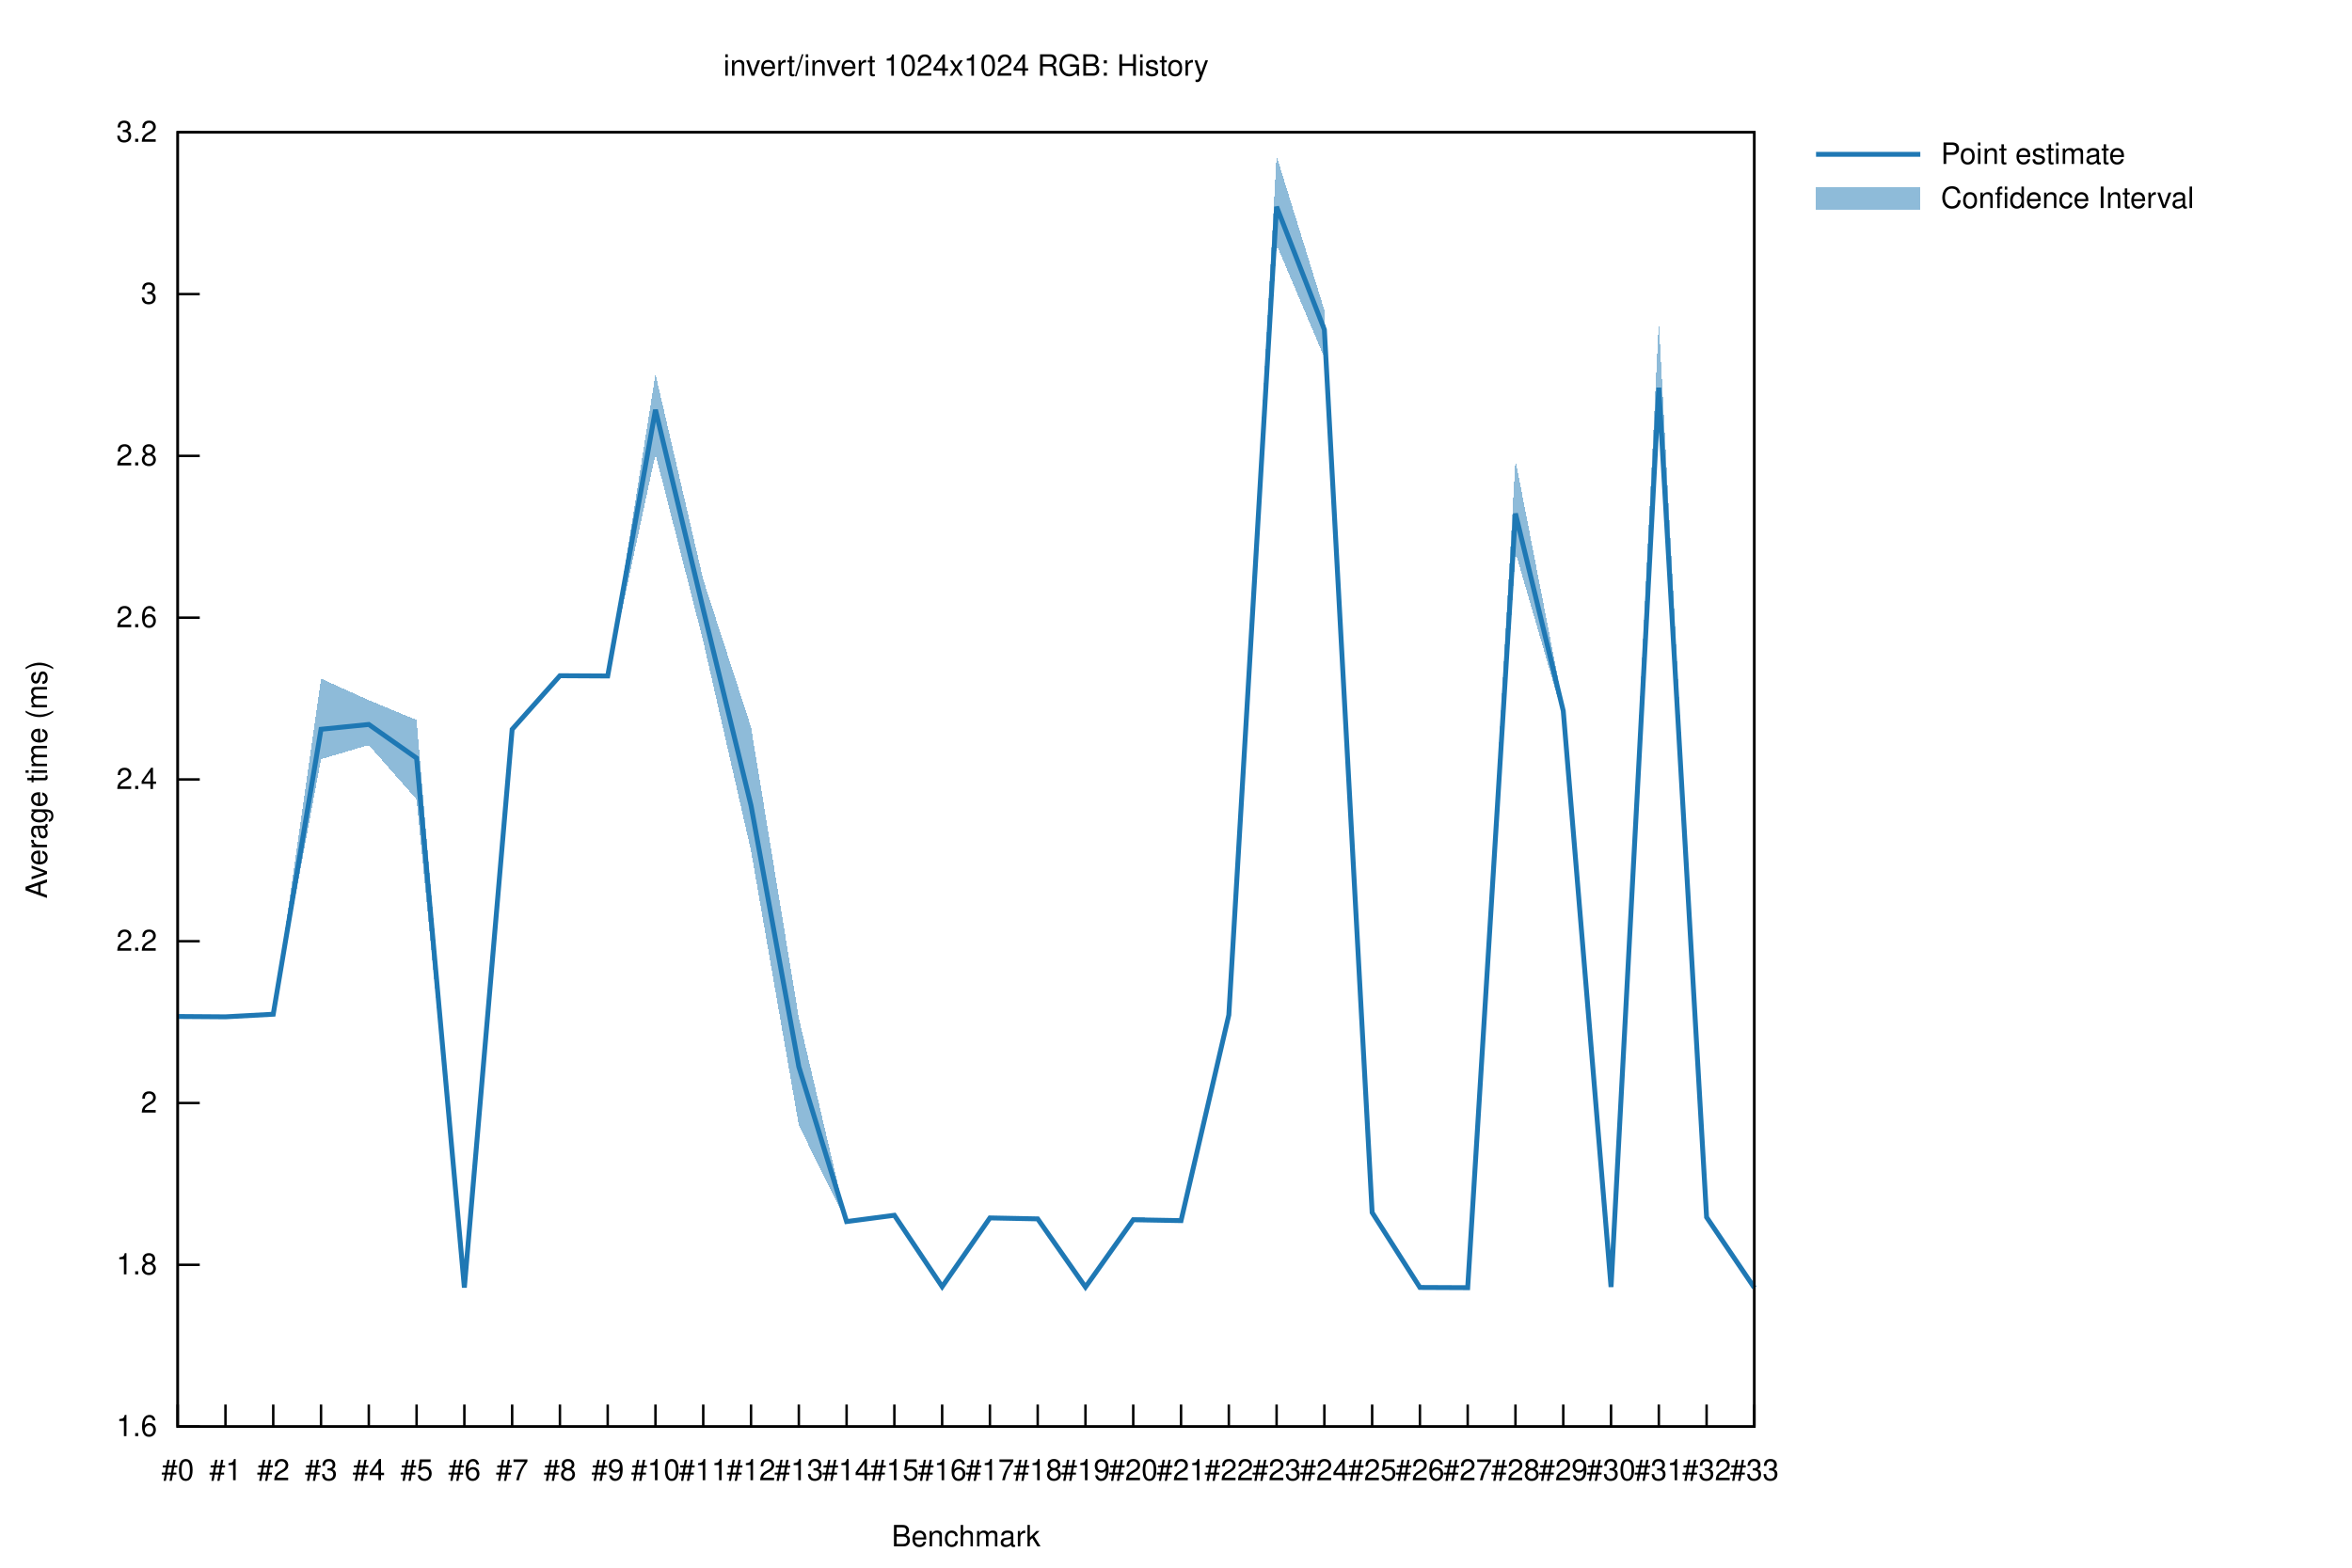
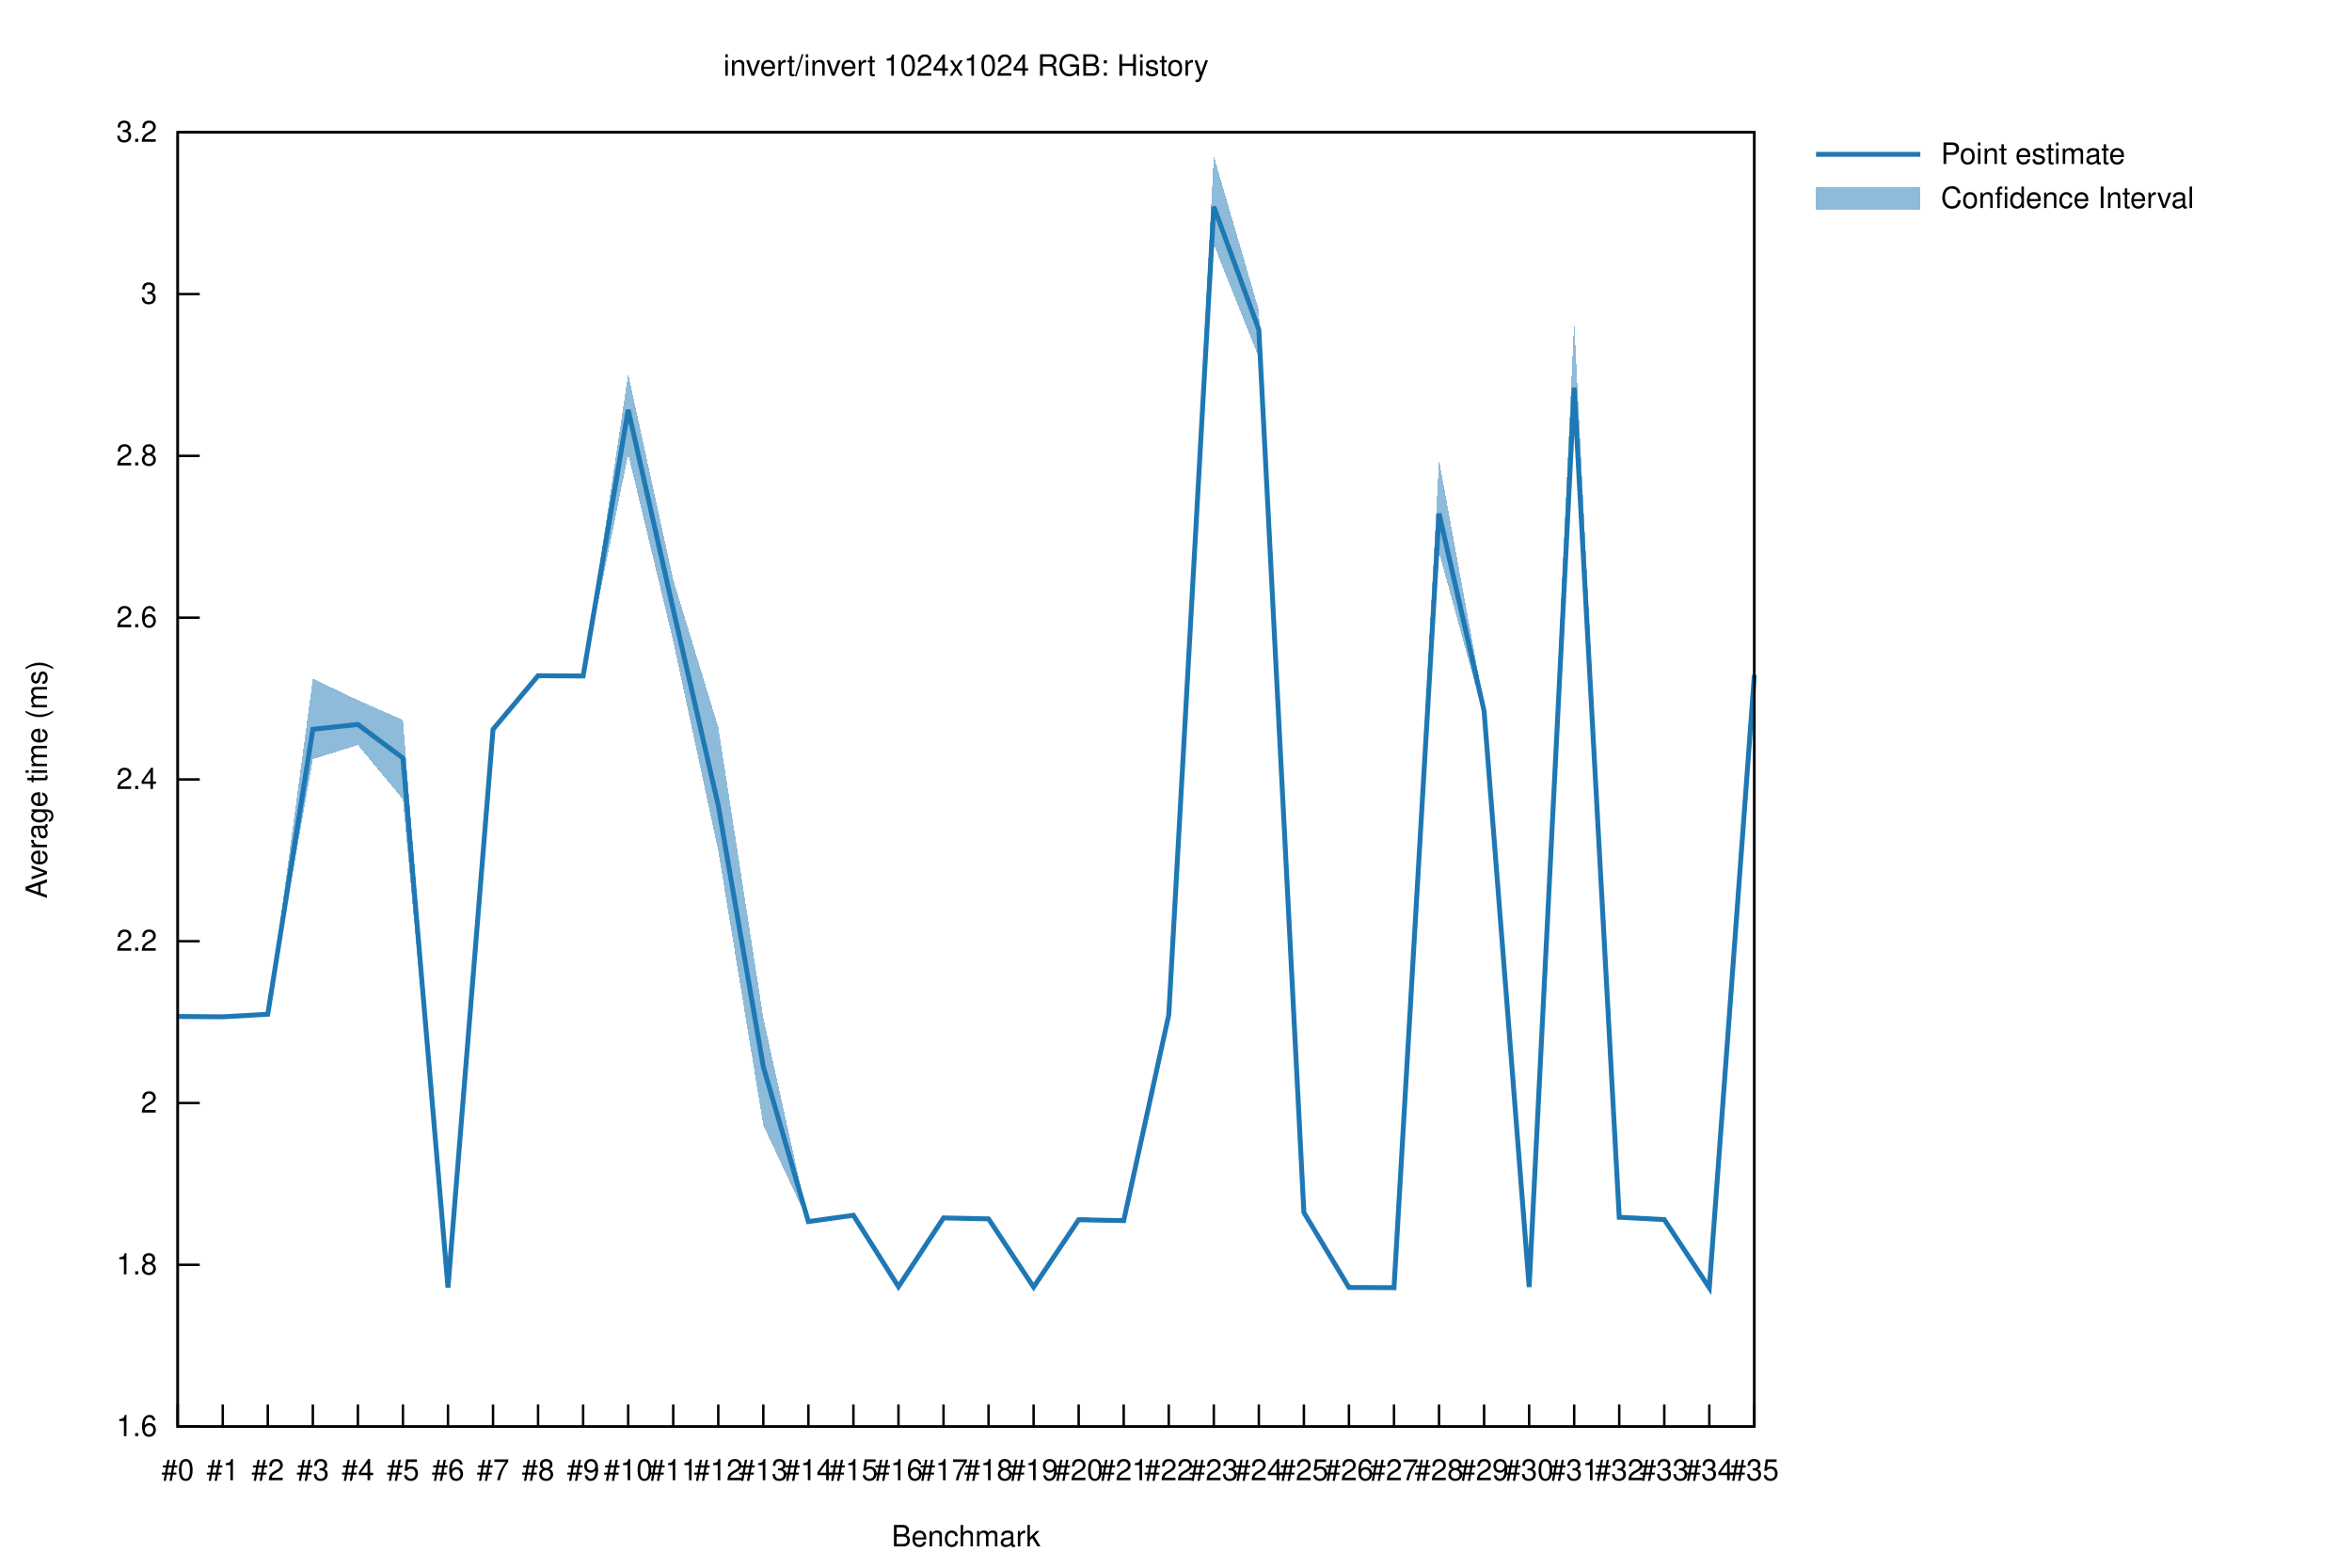
<svg xmlns="http://www.w3.org/2000/svg" xmlns:xlink="http://www.w3.org/1999/xlink" viewBox="0 0 960 640">
  <g id="gnuplot_canvas">
    <rect x="0" y="0" width="960" height="640" fill="none" />
    <defs>
      <circle id="gpDot" r="0.5" stroke-width="0.5" stroke="currentColor" />
      <path id="gpPt0" stroke-width="0.222" stroke="currentColor" d="M-1,0 h2 M0,-1 v2" />
      <path id="gpPt1" stroke-width="0.222" stroke="currentColor" d="M-1,-1 L1,1 M1,-1 L-1,1" />
      <path id="gpPt2" stroke-width="0.222" stroke="currentColor" d="M-1,0 L1,0 M0,-1 L0,1 M-1,-1 L1,1 M-1,1 L1,-1" />
      <rect id="gpPt3" stroke-width="0.222" stroke="currentColor" x="-1" y="-1" width="2" height="2" />
      <rect id="gpPt4" stroke-width="0.222" stroke="currentColor" fill="currentColor" x="-1" y="-1" width="2" height="2" />
      <circle id="gpPt5" stroke-width="0.222" stroke="currentColor" cx="0" cy="0" r="1" />
      <use xlink:href="#gpPt5" id="gpPt6" fill="currentColor" stroke="none" />
      <path id="gpPt7" stroke-width="0.222" stroke="currentColor" d="M0,-1.33 L-1.33,0.67 L1.33,0.67 z" />
      <use xlink:href="#gpPt7" id="gpPt8" fill="currentColor" stroke="none" />
      <use xlink:href="#gpPt7" id="gpPt9" stroke="currentColor" transform="rotate(180)" />
      <use xlink:href="#gpPt9" id="gpPt10" fill="currentColor" stroke="none" />
      <use xlink:href="#gpPt3" id="gpPt11" stroke="currentColor" transform="rotate(45)" />
      <use xlink:href="#gpPt11" id="gpPt12" fill="currentColor" stroke="none" />
      <path id="gpPt13" stroke-width="0.222" stroke="currentColor" d="M0,1.330 L1.265,0.411 L0.782,-1.067 L-0.782,-1.076 L-1.265,0.411 z" />
      <use xlink:href="#gpPt13" id="gpPt14" fill="currentColor" stroke="none" />
      <filter id="textbox" filterUnits="objectBoundingBox" x="0" y="0" height="1" width="1">
        <feFlood flood-color="white" flood-opacity="1" result="bgnd" />
        <feComposite in="SourceGraphic" in2="bgnd" operator="atop" />
      </filter>
      <filter id="greybox" filterUnits="objectBoundingBox" x="0" y="0" height="1" width="1">
        <feFlood flood-color="lightgrey" flood-opacity="1" result="grey" />
        <feComposite in="SourceGraphic" in2="grey" operator="atop" />
      </filter>
    </defs>
    <g fill="none" color="white" stroke="currentColor" stroke-width="1.00" stroke-linecap="butt" stroke-linejoin="miter">
</g>
    <g fill="none" color="black" stroke="currentColor" stroke-width="1.00" stroke-linecap="butt" stroke-linejoin="miter">
      <path stroke="black" d="M72.53,582.40 L81.53,582.40  " />
      <g transform="translate(64.14,586.30)" stroke="none" fill="black" font-family="Helvetica" font-size="12.00" text-anchor="end">
        <text>
          <tspan font-family="Helvetica"> 1.6</tspan>
        </text>
      </g>
    </g>
    <g fill="none" color="black" stroke="currentColor" stroke-width="1.00" stroke-linecap="butt" stroke-linejoin="miter">
      <path stroke="black" d="M72.53,516.35 L81.53,516.35  " />
      <g transform="translate(64.14,520.25)" stroke="none" fill="black" font-family="Helvetica" font-size="12.00" text-anchor="end">
        <text>
          <tspan font-family="Helvetica"> 1.8</tspan>
        </text>
      </g>
    </g>
    <g fill="none" color="black" stroke="currentColor" stroke-width="1.00" stroke-linecap="butt" stroke-linejoin="miter">
      <path stroke="black" d="M72.53,450.30 L81.53,450.30  " />
      <g transform="translate(64.14,454.20)" stroke="none" fill="black" font-family="Helvetica" font-size="12.00" text-anchor="end">
        <text>
          <tspan font-family="Helvetica"> 2</tspan>
        </text>
      </g>
    </g>
    <g fill="none" color="black" stroke="currentColor" stroke-width="1.00" stroke-linecap="butt" stroke-linejoin="miter">
      <path stroke="black" d="M72.53,384.25 L81.53,384.25  " />
      <g transform="translate(64.14,388.15)" stroke="none" fill="black" font-family="Helvetica" font-size="12.00" text-anchor="end">
        <text>
          <tspan font-family="Helvetica"> 2.2</tspan>
        </text>
      </g>
    </g>
    <g fill="none" color="black" stroke="currentColor" stroke-width="1.00" stroke-linecap="butt" stroke-linejoin="miter">
      <path stroke="black" d="M72.53,318.20 L81.53,318.20  " />
      <g transform="translate(64.14,322.10)" stroke="none" fill="black" font-family="Helvetica" font-size="12.00" text-anchor="end">
        <text>
          <tspan font-family="Helvetica"> 2.4</tspan>
        </text>
      </g>
    </g>
    <g fill="none" color="black" stroke="currentColor" stroke-width="1.00" stroke-linecap="butt" stroke-linejoin="miter">
      <path stroke="black" d="M72.53,252.16 L81.53,252.16  " />
      <g transform="translate(64.14,256.06)" stroke="none" fill="black" font-family="Helvetica" font-size="12.00" text-anchor="end">
        <text>
          <tspan font-family="Helvetica"> 2.6</tspan>
        </text>
      </g>
    </g>
    <g fill="none" color="black" stroke="currentColor" stroke-width="1.00" stroke-linecap="butt" stroke-linejoin="miter">
      <path stroke="black" d="M72.53,186.11 L81.53,186.11  " />
      <g transform="translate(64.14,190.01)" stroke="none" fill="black" font-family="Helvetica" font-size="12.00" text-anchor="end">
        <text>
          <tspan font-family="Helvetica"> 2.8</tspan>
        </text>
      </g>
    </g>
    <g fill="none" color="black" stroke="currentColor" stroke-width="1.00" stroke-linecap="butt" stroke-linejoin="miter">
      <path stroke="black" d="M72.53,120.06 L81.53,120.06  " />
      <g transform="translate(64.14,123.96)" stroke="none" fill="black" font-family="Helvetica" font-size="12.00" text-anchor="end">
        <text>
          <tspan font-family="Helvetica"> 3</tspan>
        </text>
      </g>
    </g>
    <g fill="none" color="black" stroke="currentColor" stroke-width="1.00" stroke-linecap="butt" stroke-linejoin="miter">
      <path stroke="black" d="M72.53,54.01 L81.53,54.01  " />
      <g transform="translate(64.14,57.91)" stroke="none" fill="black" font-family="Helvetica" font-size="12.00" text-anchor="end">
        <text>
          <tspan font-family="Helvetica"> 3.2</tspan>
        </text>
      </g>
    </g>
    <g fill="none" color="black" stroke="currentColor" stroke-width="1.00" stroke-linecap="butt" stroke-linejoin="miter">
      <path stroke="black" d="M72.53,582.40 L72.53,573.40  " />
      <g transform="translate(72.53,604.30)" stroke="none" fill="black" font-family="Helvetica" font-size="12.00" text-anchor="middle">
        <text>
          <tspan font-family="Helvetica">#0</tspan>
        </text>
      </g>
    </g>
    <g fill="none" color="black" stroke="currentColor" stroke-width="1.00" stroke-linecap="butt" stroke-linejoin="miter">
-       <path stroke="black" d="M92.03,582.40 L92.03,573.40  " />
-       <g transform="translate(92.03,604.30)" stroke="none" fill="black" font-family="Helvetica" font-size="12.00" text-anchor="middle">
+       <path stroke="black" d="M90.92,582.40 L90.92,573.40  " />
+       <g transform="translate(90.92,604.30)" stroke="none" fill="black" font-family="Helvetica" font-size="12.00" text-anchor="middle">
        <text>
          <tspan font-family="Helvetica">#1</tspan>
        </text>
      </g>
    </g>
    <g fill="none" color="black" stroke="currentColor" stroke-width="1.00" stroke-linecap="butt" stroke-linejoin="miter">
-       <path stroke="black" d="M111.53,582.40 L111.53,573.40  " />
-       <g transform="translate(111.53,604.30)" stroke="none" fill="black" font-family="Helvetica" font-size="12.00" text-anchor="middle">
+       <path stroke="black" d="M109.30,582.40 L109.30,573.40  " />
+       <g transform="translate(109.30,604.30)" stroke="none" fill="black" font-family="Helvetica" font-size="12.00" text-anchor="middle">
        <text>
          <tspan font-family="Helvetica">#2</tspan>
        </text>
      </g>
    </g>
    <g fill="none" color="black" stroke="currentColor" stroke-width="1.00" stroke-linecap="butt" stroke-linejoin="miter">
-       <path stroke="black" d="M131.03,582.40 L131.03,573.40  " />
-       <g transform="translate(131.03,604.30)" stroke="none" fill="black" font-family="Helvetica" font-size="12.00" text-anchor="middle">
+       <path stroke="black" d="M127.69,582.40 L127.69,573.40  " />
+       <g transform="translate(127.69,604.30)" stroke="none" fill="black" font-family="Helvetica" font-size="12.00" text-anchor="middle">
        <text>
          <tspan font-family="Helvetica">#3</tspan>
        </text>
      </g>
    </g>
    <g fill="none" color="black" stroke="currentColor" stroke-width="1.00" stroke-linecap="butt" stroke-linejoin="miter">
-       <path stroke="black" d="M150.53,582.40 L150.53,573.40  " />
-       <g transform="translate(150.53,604.30)" stroke="none" fill="black" font-family="Helvetica" font-size="12.00" text-anchor="middle">
+       <path stroke="black" d="M146.08,582.40 L146.08,573.40  " />
+       <g transform="translate(146.08,604.30)" stroke="none" fill="black" font-family="Helvetica" font-size="12.00" text-anchor="middle">
        <text>
          <tspan font-family="Helvetica">#4</tspan>
        </text>
      </g>
    </g>
    <g fill="none" color="black" stroke="currentColor" stroke-width="1.00" stroke-linecap="butt" stroke-linejoin="miter">
-       <path stroke="black" d="M170.04,582.40 L170.04,573.40  " />
-       <g transform="translate(170.04,604.30)" stroke="none" fill="black" font-family="Helvetica" font-size="12.00" text-anchor="middle">
+       <path stroke="black" d="M164.46,582.40 L164.46,573.40  " />
+       <g transform="translate(164.46,604.30)" stroke="none" fill="black" font-family="Helvetica" font-size="12.00" text-anchor="middle">
        <text>
          <tspan font-family="Helvetica">#5</tspan>
        </text>
      </g>
    </g>
    <g fill="none" color="black" stroke="currentColor" stroke-width="1.00" stroke-linecap="butt" stroke-linejoin="miter">
-       <path stroke="black" d="M189.54,582.40 L189.54,573.40  " />
-       <g transform="translate(189.54,604.30)" stroke="none" fill="black" font-family="Helvetica" font-size="12.00" text-anchor="middle">
+       <path stroke="black" d="M182.85,582.40 L182.85,573.40  " />
+       <g transform="translate(182.85,604.30)" stroke="none" fill="black" font-family="Helvetica" font-size="12.00" text-anchor="middle">
        <text>
          <tspan font-family="Helvetica">#6</tspan>
        </text>
      </g>
    </g>
    <g fill="none" color="black" stroke="currentColor" stroke-width="1.00" stroke-linecap="butt" stroke-linejoin="miter">
-       <path stroke="black" d="M209.04,582.40 L209.04,573.40  " />
-       <g transform="translate(209.04,604.30)" stroke="none" fill="black" font-family="Helvetica" font-size="12.00" text-anchor="middle">
+       <path stroke="black" d="M201.24,582.40 L201.24,573.40  " />
+       <g transform="translate(201.24,604.30)" stroke="none" fill="black" font-family="Helvetica" font-size="12.00" text-anchor="middle">
        <text>
          <tspan font-family="Helvetica">#7</tspan>
        </text>
      </g>
    </g>
    <g fill="none" color="black" stroke="currentColor" stroke-width="1.00" stroke-linecap="butt" stroke-linejoin="miter">
-       <path stroke="black" d="M228.54,582.40 L228.54,573.40  " />
-       <g transform="translate(228.54,604.30)" stroke="none" fill="black" font-family="Helvetica" font-size="12.00" text-anchor="middle">
+       <path stroke="black" d="M219.62,582.40 L219.62,573.40  " />
+       <g transform="translate(219.62,604.30)" stroke="none" fill="black" font-family="Helvetica" font-size="12.00" text-anchor="middle">
        <text>
          <tspan font-family="Helvetica">#8</tspan>
        </text>
      </g>
    </g>
    <g fill="none" color="black" stroke="currentColor" stroke-width="1.00" stroke-linecap="butt" stroke-linejoin="miter">
-       <path stroke="black" d="M248.04,582.40 L248.04,573.40  " />
-       <g transform="translate(248.04,604.30)" stroke="none" fill="black" font-family="Helvetica" font-size="12.00" text-anchor="middle">
+       <path stroke="black" d="M238.01,582.40 L238.01,573.40  " />
+       <g transform="translate(238.01,604.30)" stroke="none" fill="black" font-family="Helvetica" font-size="12.00" text-anchor="middle">
        <text>
          <tspan font-family="Helvetica">#9</tspan>
        </text>
      </g>
    </g>
    <g fill="none" color="black" stroke="currentColor" stroke-width="1.00" stroke-linecap="butt" stroke-linejoin="miter">
-       <path stroke="black" d="M267.54,582.40 L267.54,573.40  " />
-       <g transform="translate(267.54,604.30)" stroke="none" fill="black" font-family="Helvetica" font-size="12.00" text-anchor="middle">
+       <path stroke="black" d="M256.40,582.40 L256.40,573.40  " />
+       <g transform="translate(256.40,604.30)" stroke="none" fill="black" font-family="Helvetica" font-size="12.00" text-anchor="middle">
        <text>
          <tspan font-family="Helvetica">#10</tspan>
        </text>
      </g>
    </g>
    <g fill="none" color="black" stroke="currentColor" stroke-width="1.00" stroke-linecap="butt" stroke-linejoin="miter">
-       <path stroke="black" d="M287.04,582.40 L287.04,573.40  " />
-       <g transform="translate(287.04,604.30)" stroke="none" fill="black" font-family="Helvetica" font-size="12.00" text-anchor="middle">
+       <path stroke="black" d="M274.79,582.40 L274.79,573.40  " />
+       <g transform="translate(274.79,604.30)" stroke="none" fill="black" font-family="Helvetica" font-size="12.00" text-anchor="middle">
        <text>
          <tspan font-family="Helvetica">#11</tspan>
        </text>
      </g>
    </g>
    <g fill="none" color="black" stroke="currentColor" stroke-width="1.00" stroke-linecap="butt" stroke-linejoin="miter">
-       <path stroke="black" d="M306.54,582.40 L306.54,573.40  " />
-       <g transform="translate(306.54,604.30)" stroke="none" fill="black" font-family="Helvetica" font-size="12.00" text-anchor="middle">
+       <path stroke="black" d="M293.17,582.40 L293.17,573.40  " />
+       <g transform="translate(293.17,604.30)" stroke="none" fill="black" font-family="Helvetica" font-size="12.00" text-anchor="middle">
        <text>
          <tspan font-family="Helvetica">#12</tspan>
        </text>
      </g>
    </g>
    <g fill="none" color="black" stroke="currentColor" stroke-width="1.00" stroke-linecap="butt" stroke-linejoin="miter">
-       <path stroke="black" d="M326.05,582.40 L326.05,573.40  " />
-       <g transform="translate(326.05,604.30)" stroke="none" fill="black" font-family="Helvetica" font-size="12.00" text-anchor="middle">
+       <path stroke="black" d="M311.56,582.40 L311.56,573.40  " />
+       <g transform="translate(311.56,604.30)" stroke="none" fill="black" font-family="Helvetica" font-size="12.00" text-anchor="middle">
        <text>
          <tspan font-family="Helvetica">#13</tspan>
        </text>
      </g>
    </g>
    <g fill="none" color="black" stroke="currentColor" stroke-width="1.00" stroke-linecap="butt" stroke-linejoin="miter">
-       <path stroke="black" d="M345.55,582.40 L345.55,573.40  " />
-       <g transform="translate(345.55,604.30)" stroke="none" fill="black" font-family="Helvetica" font-size="12.00" text-anchor="middle">
+       <path stroke="black" d="M329.95,582.40 L329.95,573.40  " />
+       <g transform="translate(329.95,604.30)" stroke="none" fill="black" font-family="Helvetica" font-size="12.00" text-anchor="middle">
        <text>
          <tspan font-family="Helvetica">#14</tspan>
        </text>
      </g>
    </g>
    <g fill="none" color="black" stroke="currentColor" stroke-width="1.00" stroke-linecap="butt" stroke-linejoin="miter">
-       <path stroke="black" d="M365.05,582.40 L365.05,573.40  " />
-       <g transform="translate(365.05,604.30)" stroke="none" fill="black" font-family="Helvetica" font-size="12.00" text-anchor="middle">
+       <path stroke="black" d="M348.33,582.40 L348.33,573.40  " />
+       <g transform="translate(348.33,604.30)" stroke="none" fill="black" font-family="Helvetica" font-size="12.00" text-anchor="middle">
        <text>
          <tspan font-family="Helvetica">#15</tspan>
        </text>
      </g>
    </g>
    <g fill="none" color="black" stroke="currentColor" stroke-width="1.00" stroke-linecap="butt" stroke-linejoin="miter">
-       <path stroke="black" d="M384.55,582.40 L384.55,573.40  " />
-       <g transform="translate(384.55,604.30)" stroke="none" fill="black" font-family="Helvetica" font-size="12.00" text-anchor="middle">
+       <path stroke="black" d="M366.72,582.40 L366.72,573.40  " />
+       <g transform="translate(366.72,604.30)" stroke="none" fill="black" font-family="Helvetica" font-size="12.00" text-anchor="middle">
        <text>
          <tspan font-family="Helvetica">#16</tspan>
        </text>
      </g>
    </g>
    <g fill="none" color="black" stroke="currentColor" stroke-width="1.00" stroke-linecap="butt" stroke-linejoin="miter">
-       <path stroke="black" d="M404.05,582.40 L404.05,573.40  " />
-       <g transform="translate(404.05,604.30)" stroke="none" fill="black" font-family="Helvetica" font-size="12.00" text-anchor="middle">
+       <path stroke="black" d="M385.11,582.40 L385.11,573.40  " />
+       <g transform="translate(385.11,604.30)" stroke="none" fill="black" font-family="Helvetica" font-size="12.00" text-anchor="middle">
        <text>
          <tspan font-family="Helvetica">#17</tspan>
        </text>
      </g>
    </g>
    <g fill="none" color="black" stroke="currentColor" stroke-width="1.00" stroke-linecap="butt" stroke-linejoin="miter">
-       <path stroke="black" d="M423.55,582.40 L423.55,573.40  " />
-       <g transform="translate(423.55,604.30)" stroke="none" fill="black" font-family="Helvetica" font-size="12.00" text-anchor="middle">
+       <path stroke="black" d="M403.49,582.40 L403.49,573.40  " />
+       <g transform="translate(403.49,604.30)" stroke="none" fill="black" font-family="Helvetica" font-size="12.00" text-anchor="middle">
        <text>
          <tspan font-family="Helvetica">#18</tspan>
        </text>
      </g>
    </g>
    <g fill="none" color="black" stroke="currentColor" stroke-width="1.00" stroke-linecap="butt" stroke-linejoin="miter">
-       <path stroke="black" d="M443.05,582.40 L443.05,573.40  " />
-       <g transform="translate(443.05,604.30)" stroke="none" fill="black" font-family="Helvetica" font-size="12.00" text-anchor="middle">
+       <path stroke="black" d="M421.88,582.40 L421.88,573.40  " />
+       <g transform="translate(421.88,604.30)" stroke="none" fill="black" font-family="Helvetica" font-size="12.00" text-anchor="middle">
        <text>
          <tspan font-family="Helvetica">#19</tspan>
        </text>
      </g>
    </g>
    <g fill="none" color="black" stroke="currentColor" stroke-width="1.00" stroke-linecap="butt" stroke-linejoin="miter">
-       <path stroke="black" d="M462.55,582.40 L462.55,573.40  " />
-       <g transform="translate(462.55,604.30)" stroke="none" fill="black" font-family="Helvetica" font-size="12.00" text-anchor="middle">
+       <path stroke="black" d="M440.27,582.40 L440.27,573.40  " />
+       <g transform="translate(440.27,604.30)" stroke="none" fill="black" font-family="Helvetica" font-size="12.00" text-anchor="middle">
        <text>
          <tspan font-family="Helvetica">#20</tspan>
        </text>
      </g>
    </g>
    <g fill="none" color="black" stroke="currentColor" stroke-width="1.00" stroke-linecap="butt" stroke-linejoin="miter">
-       <path stroke="black" d="M482.06,582.40 L482.06,573.40  " />
-       <g transform="translate(482.06,604.30)" stroke="none" fill="black" font-family="Helvetica" font-size="12.00" text-anchor="middle">
+       <path stroke="black" d="M458.65,582.40 L458.65,573.40  " />
+       <g transform="translate(458.65,604.30)" stroke="none" fill="black" font-family="Helvetica" font-size="12.00" text-anchor="middle">
        <text>
          <tspan font-family="Helvetica">#21</tspan>
        </text>
      </g>
    </g>
    <g fill="none" color="black" stroke="currentColor" stroke-width="1.00" stroke-linecap="butt" stroke-linejoin="miter">
-       <path stroke="black" d="M501.56,582.40 L501.56,573.40  " />
-       <g transform="translate(501.56,604.30)" stroke="none" fill="black" font-family="Helvetica" font-size="12.00" text-anchor="middle">
+       <path stroke="black" d="M477.04,582.40 L477.04,573.40  " />
+       <g transform="translate(477.04,604.30)" stroke="none" fill="black" font-family="Helvetica" font-size="12.00" text-anchor="middle">
        <text>
          <tspan font-family="Helvetica">#22</tspan>
        </text>
      </g>
    </g>
    <g fill="none" color="black" stroke="currentColor" stroke-width="1.00" stroke-linecap="butt" stroke-linejoin="miter">
-       <path stroke="black" d="M521.06,582.40 L521.06,573.40  " />
-       <g transform="translate(521.06,604.30)" stroke="none" fill="black" font-family="Helvetica" font-size="12.00" text-anchor="middle">
+       <path stroke="black" d="M495.43,582.40 L495.43,573.40  " />
+       <g transform="translate(495.43,604.30)" stroke="none" fill="black" font-family="Helvetica" font-size="12.00" text-anchor="middle">
        <text>
          <tspan font-family="Helvetica">#23</tspan>
        </text>
      </g>
    </g>
    <g fill="none" color="black" stroke="currentColor" stroke-width="1.00" stroke-linecap="butt" stroke-linejoin="miter">
-       <path stroke="black" d="M540.56,582.40 L540.56,573.40  " />
-       <g transform="translate(540.56,604.30)" stroke="none" fill="black" font-family="Helvetica" font-size="12.00" text-anchor="middle">
+       <path stroke="black" d="M513.81,582.40 L513.81,573.40  " />
+       <g transform="translate(513.81,604.30)" stroke="none" fill="black" font-family="Helvetica" font-size="12.00" text-anchor="middle">
        <text>
          <tspan font-family="Helvetica">#24</tspan>
        </text>
      </g>
    </g>
    <g fill="none" color="black" stroke="currentColor" stroke-width="1.00" stroke-linecap="butt" stroke-linejoin="miter">
-       <path stroke="black" d="M560.06,582.40 L560.06,573.40  " />
-       <g transform="translate(560.06,604.30)" stroke="none" fill="black" font-family="Helvetica" font-size="12.00" text-anchor="middle">
+       <path stroke="black" d="M532.20,582.40 L532.20,573.40  " />
+       <g transform="translate(532.20,604.30)" stroke="none" fill="black" font-family="Helvetica" font-size="12.00" text-anchor="middle">
        <text>
          <tspan font-family="Helvetica">#25</tspan>
        </text>
      </g>
    </g>
    <g fill="none" color="black" stroke="currentColor" stroke-width="1.00" stroke-linecap="butt" stroke-linejoin="miter">
-       <path stroke="black" d="M579.56,582.40 L579.56,573.40  " />
-       <g transform="translate(579.56,604.30)" stroke="none" fill="black" font-family="Helvetica" font-size="12.00" text-anchor="middle">
+       <path stroke="black" d="M550.59,582.40 L550.59,573.40  " />
+       <g transform="translate(550.59,604.30)" stroke="none" fill="black" font-family="Helvetica" font-size="12.00" text-anchor="middle">
        <text>
          <tspan font-family="Helvetica">#26</tspan>
        </text>
      </g>
    </g>
    <g fill="none" color="black" stroke="currentColor" stroke-width="1.00" stroke-linecap="butt" stroke-linejoin="miter">
-       <path stroke="black" d="M599.06,582.40 L599.06,573.40  " />
-       <g transform="translate(599.06,604.30)" stroke="none" fill="black" font-family="Helvetica" font-size="12.00" text-anchor="middle">
+       <path stroke="black" d="M568.98,582.40 L568.98,573.40  " />
+       <g transform="translate(568.98,604.30)" stroke="none" fill="black" font-family="Helvetica" font-size="12.00" text-anchor="middle">
        <text>
          <tspan font-family="Helvetica">#27</tspan>
        </text>
      </g>
    </g>
    <g fill="none" color="black" stroke="currentColor" stroke-width="1.00" stroke-linecap="butt" stroke-linejoin="miter">
-       <path stroke="black" d="M618.56,582.40 L618.56,573.40  " />
-       <g transform="translate(618.56,604.30)" stroke="none" fill="black" font-family="Helvetica" font-size="12.00" text-anchor="middle">
+       <path stroke="black" d="M587.36,582.40 L587.36,573.40  " />
+       <g transform="translate(587.36,604.30)" stroke="none" fill="black" font-family="Helvetica" font-size="12.00" text-anchor="middle">
        <text>
          <tspan font-family="Helvetica">#28</tspan>
        </text>
      </g>
    </g>
    <g fill="none" color="black" stroke="currentColor" stroke-width="1.00" stroke-linecap="butt" stroke-linejoin="miter">
-       <path stroke="black" d="M638.07,582.40 L638.07,573.40  " />
-       <g transform="translate(638.07,604.30)" stroke="none" fill="black" font-family="Helvetica" font-size="12.00" text-anchor="middle">
+       <path stroke="black" d="M605.75,582.40 L605.75,573.40  " />
+       <g transform="translate(605.75,604.30)" stroke="none" fill="black" font-family="Helvetica" font-size="12.00" text-anchor="middle">
        <text>
          <tspan font-family="Helvetica">#29</tspan>
        </text>
      </g>
    </g>
    <g fill="none" color="black" stroke="currentColor" stroke-width="1.00" stroke-linecap="butt" stroke-linejoin="miter">
-       <path stroke="black" d="M657.57,582.40 L657.57,573.40  " />
-       <g transform="translate(657.57,604.30)" stroke="none" fill="black" font-family="Helvetica" font-size="12.00" text-anchor="middle">
+       <path stroke="black" d="M624.14,582.40 L624.14,573.40  " />
+       <g transform="translate(624.14,604.30)" stroke="none" fill="black" font-family="Helvetica" font-size="12.00" text-anchor="middle">
        <text>
          <tspan font-family="Helvetica">#30</tspan>
        </text>
      </g>
    </g>
    <g fill="none" color="black" stroke="currentColor" stroke-width="1.00" stroke-linecap="butt" stroke-linejoin="miter">
-       <path stroke="black" d="M677.07,582.40 L677.07,573.40  " />
-       <g transform="translate(677.07,604.30)" stroke="none" fill="black" font-family="Helvetica" font-size="12.00" text-anchor="middle">
+       <path stroke="black" d="M642.52,582.40 L642.52,573.40  " />
+       <g transform="translate(642.52,604.30)" stroke="none" fill="black" font-family="Helvetica" font-size="12.00" text-anchor="middle">
        <text>
          <tspan font-family="Helvetica">#31</tspan>
        </text>
      </g>
    </g>
    <g fill="none" color="black" stroke="currentColor" stroke-width="1.00" stroke-linecap="butt" stroke-linejoin="miter">
-       <path stroke="black" d="M696.57,582.40 L696.57,573.40  " />
-       <g transform="translate(696.57,604.30)" stroke="none" fill="black" font-family="Helvetica" font-size="12.00" text-anchor="middle">
+       <path stroke="black" d="M660.91,582.40 L660.91,573.40  " />
+       <g transform="translate(660.91,604.30)" stroke="none" fill="black" font-family="Helvetica" font-size="12.00" text-anchor="middle">
        <text>
          <tspan font-family="Helvetica">#32</tspan>
+         </text>
+       </g>
+     </g>
+     <g fill="none" color="black" stroke="currentColor" stroke-width="1.00" stroke-linecap="butt" stroke-linejoin="miter">
+       <path stroke="black" d="M679.30,582.40 L679.30,573.40  " />
+       <g transform="translate(679.30,604.30)" stroke="none" fill="black" font-family="Helvetica" font-size="12.00" text-anchor="middle">
+         <text>
+           <tspan font-family="Helvetica">#33</tspan>
+         </text>
+       </g>
+     </g>
+     <g fill="none" color="black" stroke="currentColor" stroke-width="1.00" stroke-linecap="butt" stroke-linejoin="miter">
+       <path stroke="black" d="M697.68,582.40 L697.68,573.40  " />
+       <g transform="translate(697.68,604.30)" stroke="none" fill="black" font-family="Helvetica" font-size="12.00" text-anchor="middle">
+         <text>
+           <tspan font-family="Helvetica">#34</tspan>
        </text>
      </g>
    </g>
    <g fill="none" color="black" stroke="currentColor" stroke-width="1.00" stroke-linecap="butt" stroke-linejoin="miter">
      <path stroke="black" d="M716.07,582.40 L716.07,573.40  " />
      <g transform="translate(716.07,604.30)" stroke="none" fill="black" font-family="Helvetica" font-size="12.00" text-anchor="middle">
        <text>
-           <tspan font-family="Helvetica">#33</tspan>
+           <tspan font-family="Helvetica">#35</tspan>
        </text>
      </g>
    </g>
    <g fill="none" color="black" stroke="currentColor" stroke-width="1.00" stroke-linecap="butt" stroke-linejoin="miter">
</g>
    <g fill="none" color="black" stroke="currentColor" stroke-width="1.00" stroke-linecap="butt" stroke-linejoin="miter">
      <path stroke="black" d="M72.53,54.01 L72.53,582.40 L716.07,582.40 L716.07,54.01 L72.53,54.01 Z  " />
    </g>
    <g fill="none" color="black" stroke="currentColor" stroke-width="1.00" stroke-linecap="butt" stroke-linejoin="miter">
      <g transform="translate(19.18,318.21) rotate(270)" stroke="none" fill="black" font-family="Helvetica" font-size="12.00" text-anchor="middle">
        <text>
          <tspan font-family="Helvetica">Average time (ms)</tspan>
        </text>
      </g>
    </g>
    <g fill="none" color="black" stroke="currentColor" stroke-width="1.00" stroke-linecap="butt" stroke-linejoin="miter">
      <g transform="translate(394.30,631.30)" stroke="none" fill="black" font-family="Helvetica" font-size="12.00" text-anchor="middle">
        <text>
          <tspan font-family="Helvetica">Benchmark</tspan>
        </text>
      </g>
    </g>
    <g fill="none" color="black" stroke="currentColor" stroke-width="1.00" stroke-linecap="butt" stroke-linejoin="miter">
</g>
    <g id="gnuplot_plot_1">
      <g fill="none" color="white" stroke="currentColor" stroke-width="2.00" stroke-linecap="butt" stroke-linejoin="miter">
</g>
      <g fill="none" color="black" stroke="currentColor" stroke-width="2.00" stroke-linecap="butt" stroke-linejoin="miter">
        <g transform="translate(792.19,66.91)" stroke="none" fill="black" font-family="Helvetica" font-size="12.00" text-anchor="start">
          <text>
            <tspan font-family="Helvetica">Point estimate</tspan>
          </text>
        </g>
      </g>
      <g fill="none" color="black" stroke="currentColor" stroke-width="2.00" stroke-linecap="butt" stroke-linejoin="miter">
-         <path stroke="rgb( 31, 120, 180)" d="M741.24,63.01 L783.80,63.01 M72.53,414.97 L92.03,415.11 L111.53,414.05 L131.03,297.72 L150.53,295.75 L170.04,309.49   L189.54,525.66 L209.04,297.75 L228.54,275.86 L248.04,275.97 L267.54,167.28 L287.04,248.81 L306.54,328.83 L326.05,435.49   L345.55,498.70 L365.05,496.13 L384.55,525.28 L404.05,497.21 L423.55,497.60 L443.05,525.44 L462.55,497.96 L482.06,498.31   L501.56,414.36 L521.06,84.38 L540.56,134.57 L560.06,495.00 L579.56,525.60 L599.06,525.69 L618.56,209.63 L638.07,290.24   L657.57,525.42 L677.07,158.27 L696.57,496.93 L716.07,525.74  " />
+         <path stroke="rgb( 31, 120, 180)" d="M741.24,63.01 L783.80,63.01 M72.53,414.97 L90.92,415.11 L109.30,414.05 L127.69,297.72 L146.08,295.75 L164.46,309.49   L182.85,525.66 L201.24,297.75 L219.62,275.86 L238.01,275.97 L256.40,167.28 L274.79,248.81 L293.17,328.83 L311.56,435.49   L329.95,498.70 L348.33,496.13 L366.72,525.28 L385.11,497.21 L403.49,497.60 L421.88,525.44 L440.27,497.96 L458.65,498.31   L477.04,414.36 L495.43,84.38 L513.81,134.57 L532.20,495.00 L550.59,525.60 L568.98,525.69 L587.36,209.63 L605.75,290.24   L624.14,525.42 L642.52,158.27 L660.91,496.93 L679.30,497.89 L697.68,525.74 L716.07,275.54  " />
      </g>
    </g>
    <g id="gnuplot_plot_2">
      <g fill="none" color="white" stroke="rgb( 31, 120, 180)" stroke-width="1.00" stroke-linecap="butt" stroke-linejoin="miter">
</g>
      <g fill="none" color="black" stroke="currentColor" stroke-width="1.00" stroke-linecap="butt" stroke-linejoin="miter">
        <g transform="translate(792.19,84.91)" stroke="none" fill="black" font-family="Helvetica" font-size="12.00" text-anchor="start">
          <text>
            <tspan font-family="Helvetica">Confidence Interval</tspan>
          </text>
        </g>
      </g>
      <g fill="none" color="black" stroke="currentColor" stroke-width="1.00" stroke-linecap="butt" stroke-linejoin="miter">
        <g stroke="none" shape-rendering="crispEdges">
          <polygon fill="rgb( 31, 120, 180)" fill-opacity="0.5" points="741.24,85.51 783.80,85.51 783.80,76.51 741.24,76.51 " />
-           <polygon fill="rgb( 31, 120, 180)" fill-opacity="0.5" points="72.53,414.87 92.03,415.09 111.53,413.91 131.03,277.04 150.53,285.83 170.04,293.93 189.54,525.56 209.04,297.57 228.54,275.79 248.04,275.85 267.54,152.69 287.04,236.65 306.54,296.84 326.05,415.57 345.55,498.66 365.05,495.89 384.55,524.89 404.05,497.01 423.55,497.50 443.05,525.38 462.55,496.72 482.06,498.19 501.56,414.23 521.06,63.70 540.56,126.58 560.06,494.62 579.56,525.48 599.06,525.64 618.56,187.83 638.07,287.99 657.57,525.27 677.07,131.15 696.57,496.77 716.07,525.70 716.07,525.76 696.57,497.14 677.07,171.22 657.57,525.50 638.07,292.66 618.56,225.49 599.06,525.71 579.56,525.65 560.06,495.43 540.56,146.01 521.06,99.90 501.56,414.44 482.06,498.43 462.55,498.59 443.05,525.49 423.55,497.66 404.05,497.34 384.55,525.56 365.05,496.29 345.55,498.72 326.05,459.47 306.54,347.38 287.04,261.88 267.54,185.43 248.04,276.05 228.54,275.93 209.04,297.87 189.54,525.72 170.04,326.35 150.53,304.17 131.03,309.91 111.53,414.18 92.03,415.14 72.53,415.02 " />
+           <polygon fill="rgb( 31, 120, 180)" fill-opacity="0.5" points="72.53,414.87 90.92,415.09 109.30,413.91 127.69,277.04 146.08,285.83 164.46,293.93 182.85,525.56 201.24,297.57 219.62,275.79 238.01,275.85 256.40,152.69 274.79,236.65 293.17,296.84 311.56,415.57 329.95,498.66 348.33,495.89 366.72,524.89 385.11,497.01 403.49,497.50 421.88,525.38 440.27,496.72 458.65,498.19 477.04,414.23 495.43,63.70 513.81,126.58 532.20,494.62 550.59,525.48 568.98,525.64 587.36,187.83 605.75,287.99 624.14,525.27 642.52,131.15 660.91,496.77 679.30,497.75 697.68,525.70 716.07,273.85 716.07,277.24 697.68,525.76 679.30,498.05 660.91,497.14 642.52,171.22 624.14,525.50 605.75,292.66 587.36,225.49 568.98,525.71 550.59,525.65 532.20,495.43 513.81,146.01 495.43,99.90 477.04,414.44 458.65,498.43 440.27,498.59 421.88,525.49 403.49,497.66 385.11,497.34 366.72,525.56 348.33,496.29 329.95,498.72 311.56,459.47 293.17,347.38 274.79,261.88 256.40,185.43 238.01,276.05 219.62,275.93 201.24,297.87 182.85,525.72 164.46,326.35 146.08,304.17 127.69,309.91 109.30,414.18 90.92,415.14 72.53,415.02 " />
        </g>
      </g>
    </g>
    <g fill="none" color="white" stroke="rgb( 31, 120, 180)" stroke-width="2.00" stroke-linecap="butt" stroke-linejoin="miter">
</g>
    <g fill="none" color="black" stroke="currentColor" stroke-width="2.00" stroke-linecap="butt" stroke-linejoin="miter">
</g>
    <g fill="none" color="black" stroke="black" stroke-width="1.00" stroke-linecap="butt" stroke-linejoin="miter">
</g>
    <g fill="none" color="black" stroke="currentColor" stroke-width="1.00" stroke-linecap="butt" stroke-linejoin="miter">
      <path stroke="black" d="M72.53,54.01 L72.53,582.40 L716.07,582.40 L716.07,54.01 L72.53,54.01 Z  " />
    </g>
    <g fill="none" color="black" stroke="currentColor" stroke-width="1.00" stroke-linecap="butt" stroke-linejoin="miter">
      <g transform="translate(394.30,30.91)" stroke="none" fill="black" font-family="Helvetica" font-size="12.00" text-anchor="middle">
        <text>
          <tspan font-family="Helvetica">invert/invert 1024x1024 RGB: History</tspan>
        </text>
      </g>
    </g>
    <g fill="none" color="black" stroke="currentColor" stroke-width="1.00" stroke-linecap="butt" stroke-linejoin="miter">
</g>
  </g>
</svg>
